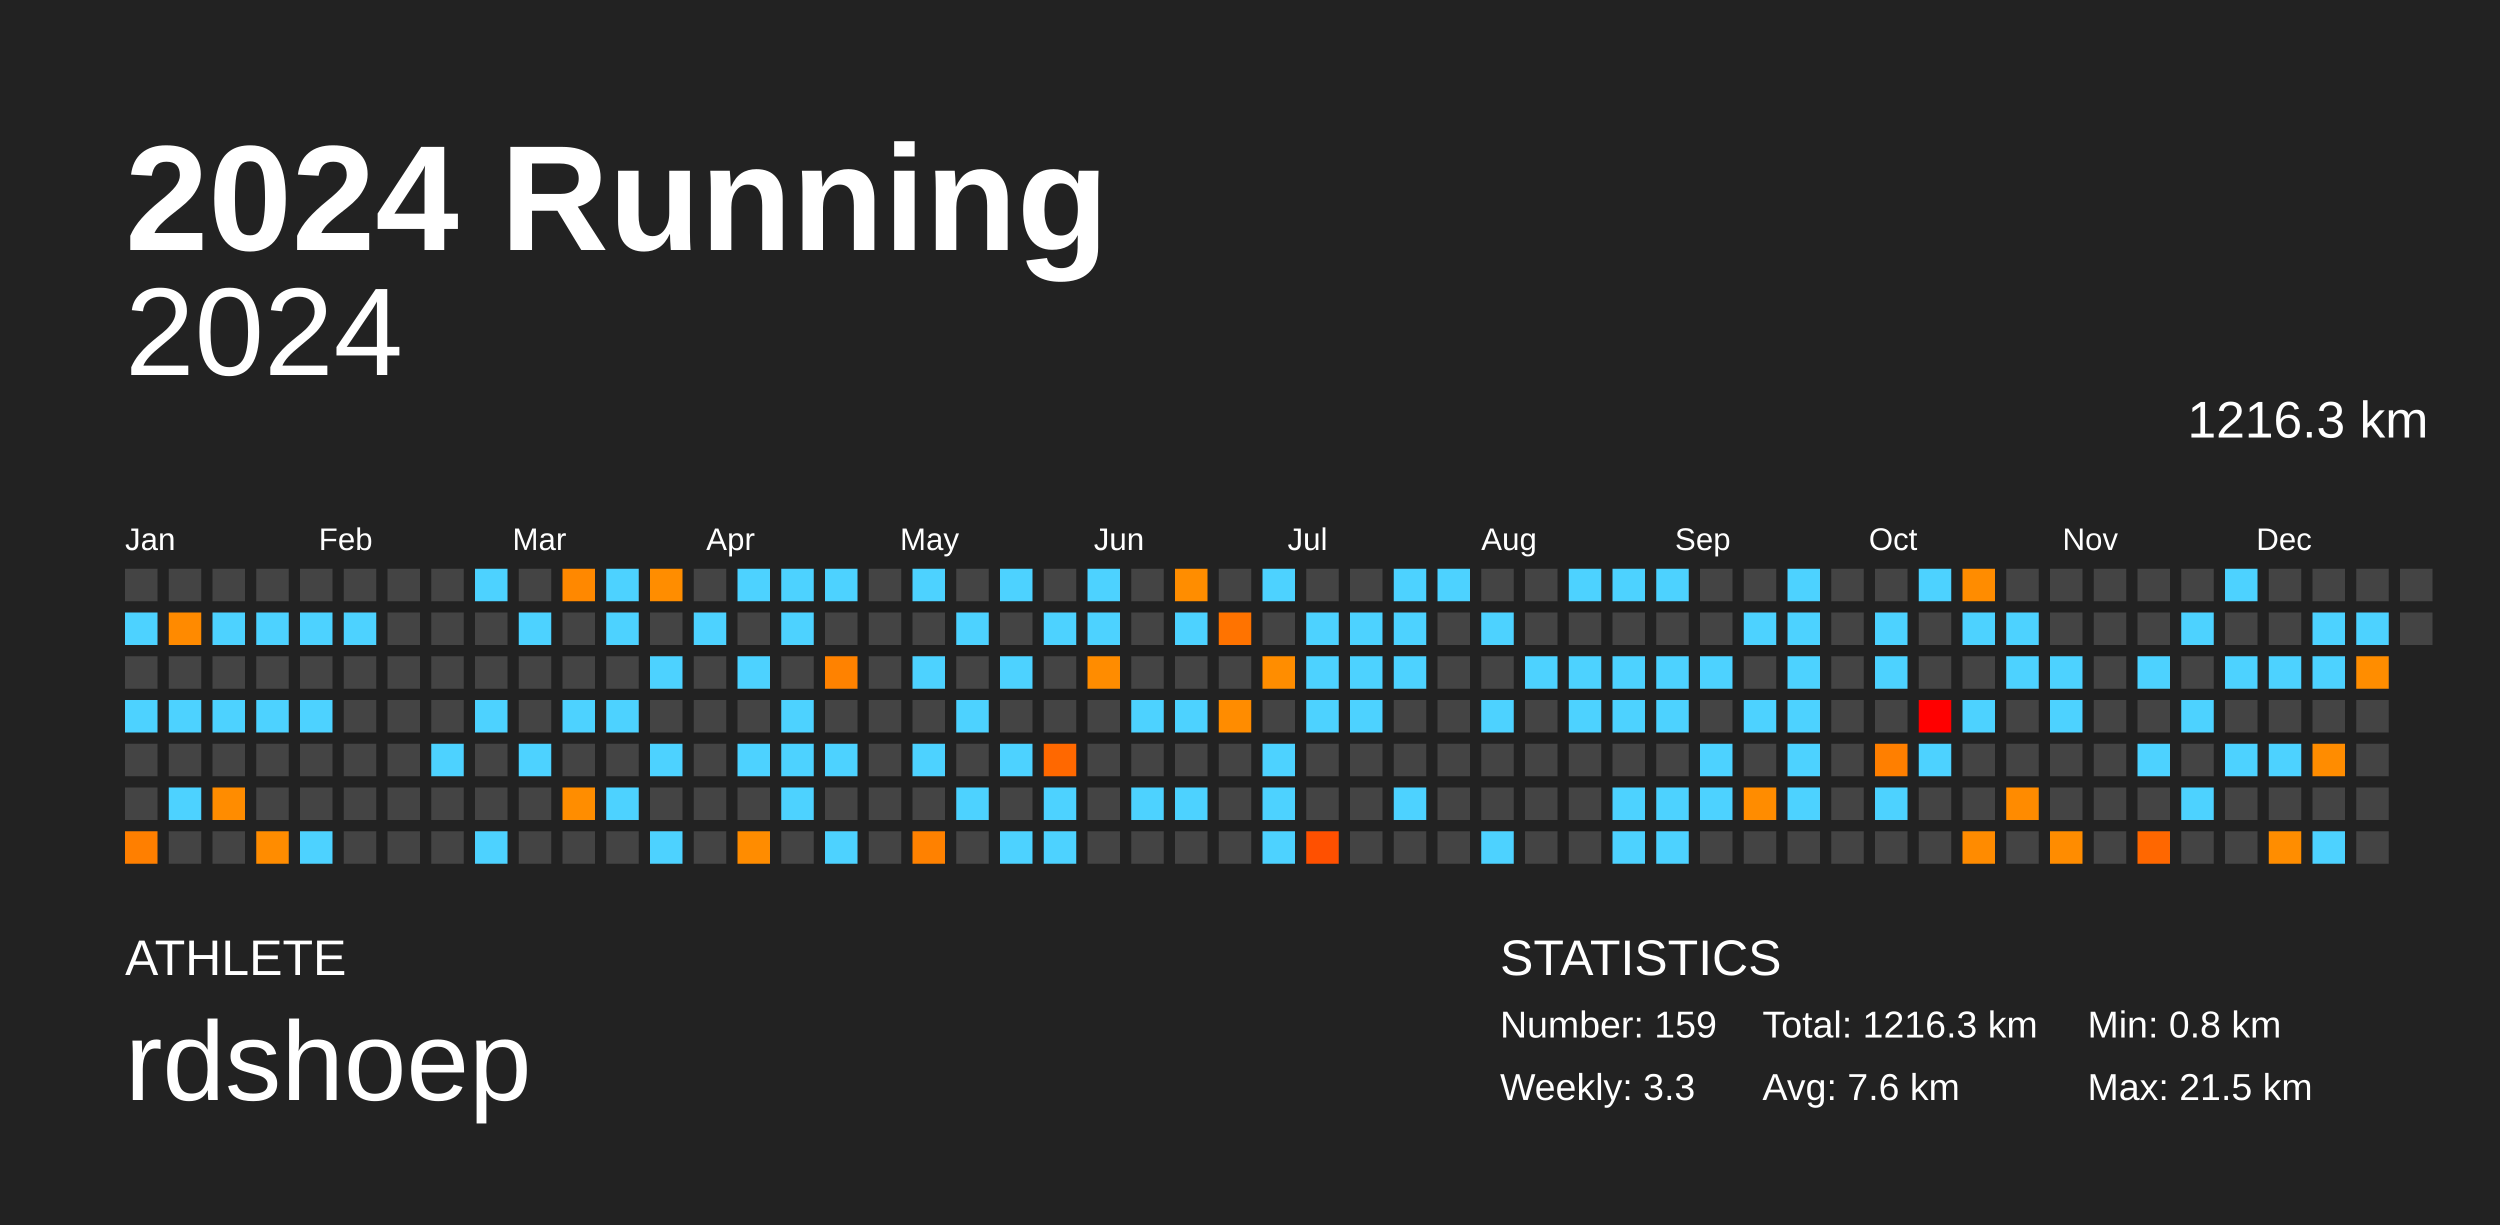
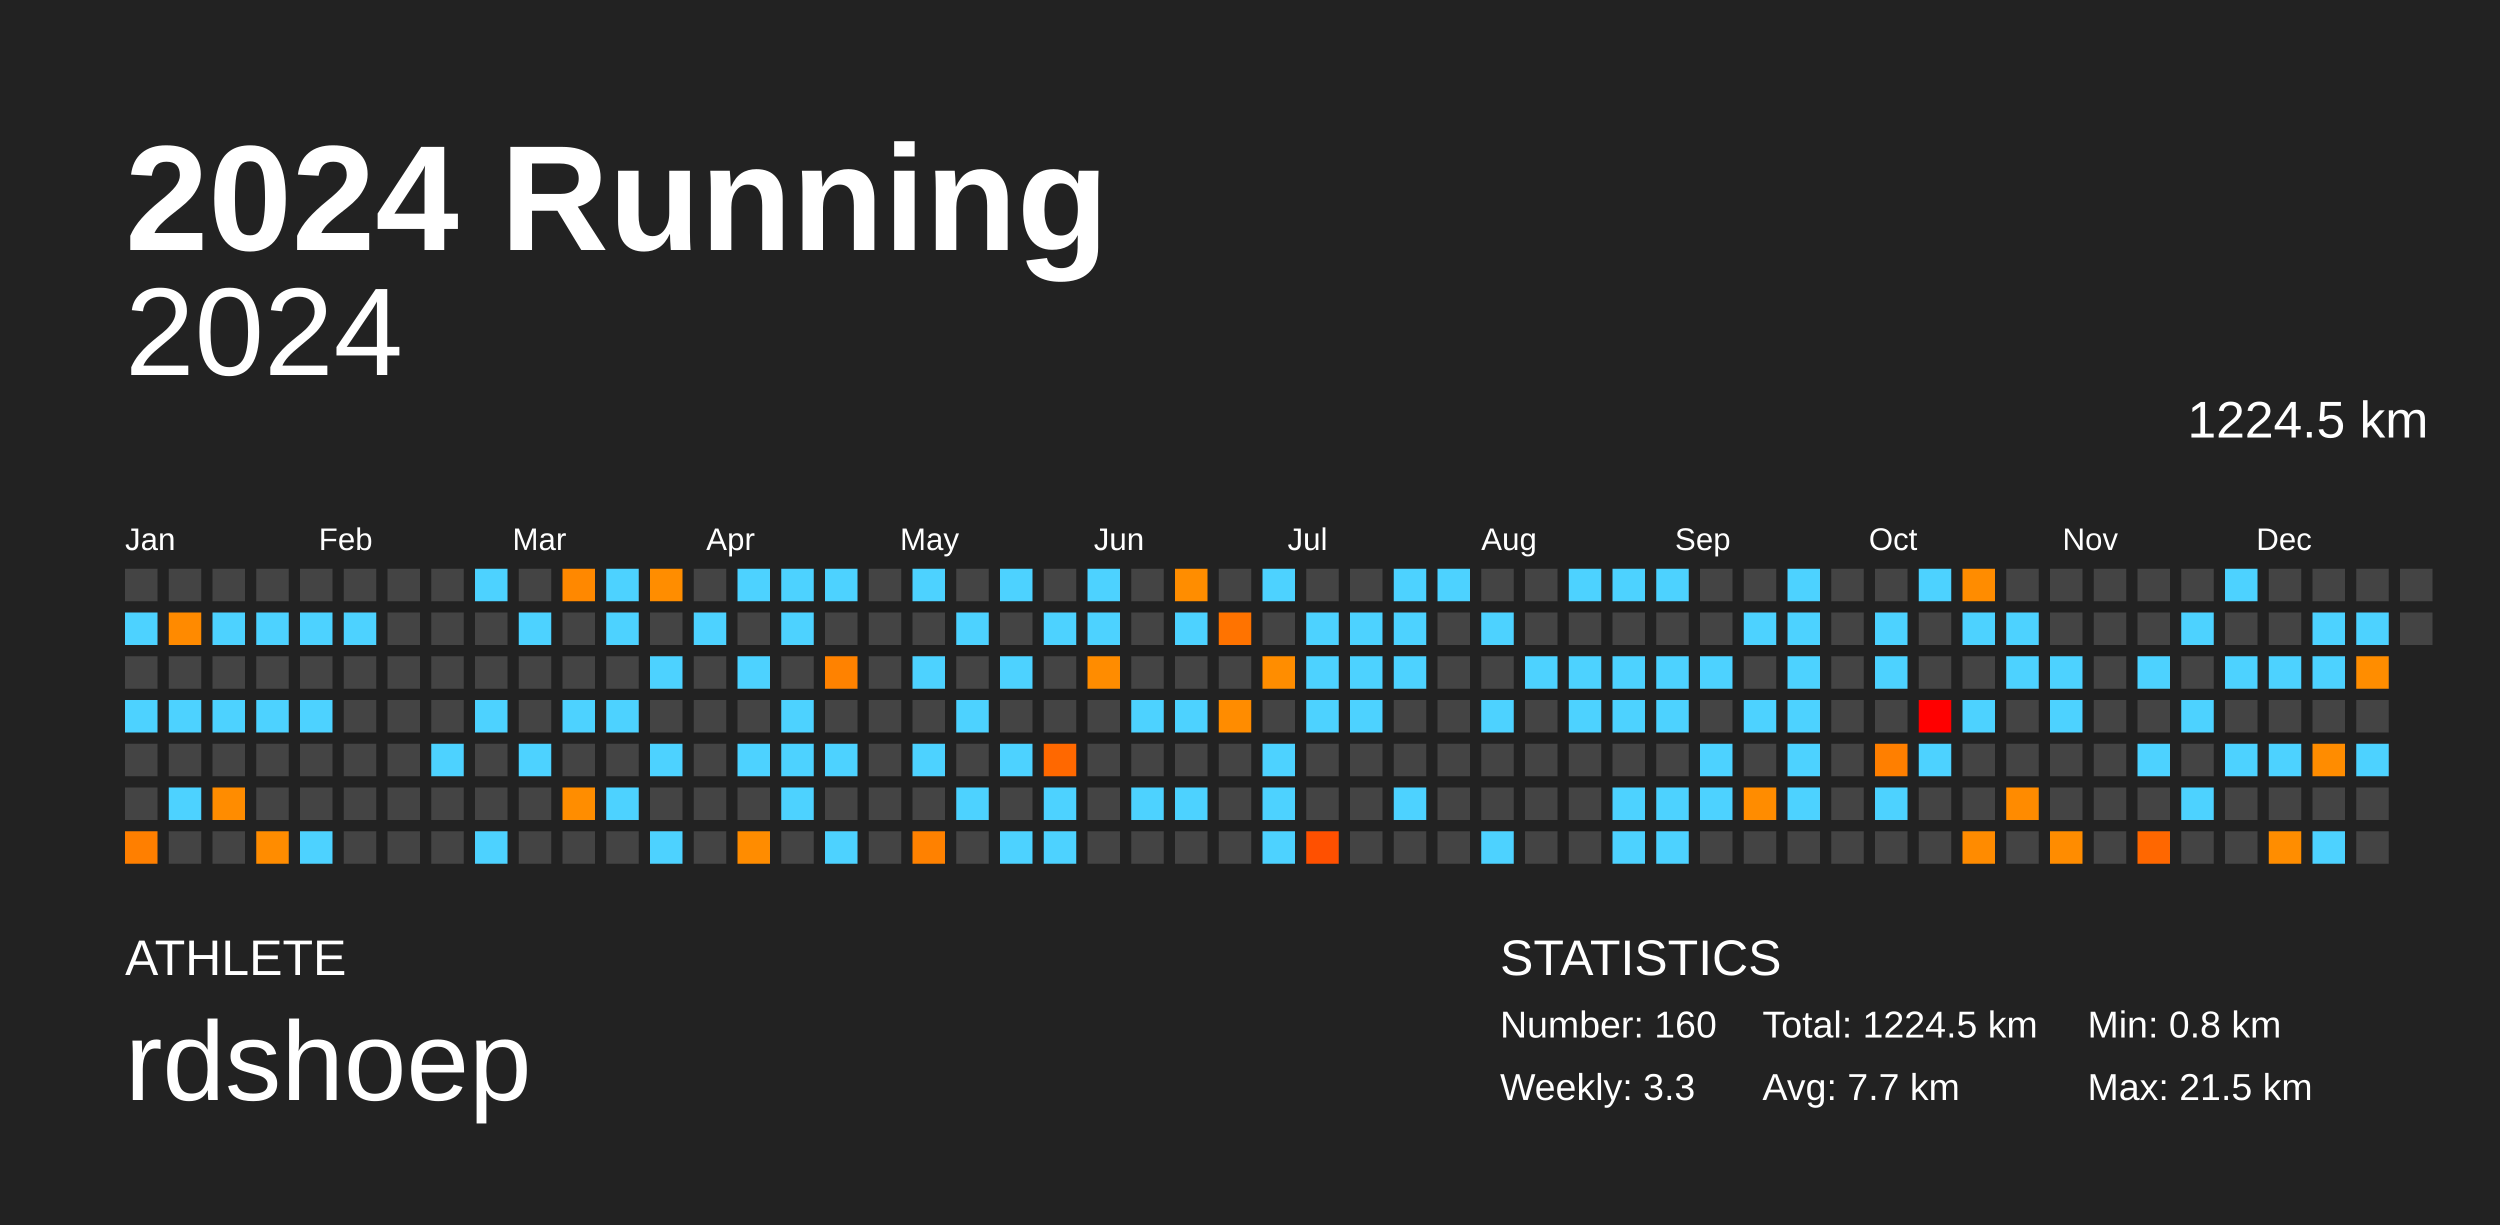
<svg xmlns="http://www.w3.org/2000/svg" baseProfile="full" height="98mm" version="1.1" viewBox="0,0,200,98" width="200mm">
  <defs />
  <rect fill="#222222" height="98" width="200" x="0" y="0" />
  <text fill="#FFFFFF" style="font-size:12px; font-family:Arial; font-weight:bold;" x="10" y="20">2024 Running</text>
  <text fill="#FFFFFF" style="font-size:4px; font-family:Arial" x="10" y="78">ATHLETE</text>
  <text fill="#FFFFFF" style="font-size:9px; font-family:Arial" x="10" y="88">rdshoep</text>
  <text fill="#FFFFFF" style="font-size:4px; font-family:Arial" x="120" y="78">STATISTICS</text>
-   <text fill="#FFFFFF" style="font-size:3px; font-family:Arial" x="120" y="83">Number: 159</text>
+   <text fill="#FFFFFF" style="font-size:3px; font-family:Arial" x="120" y="83">Number: 160</text>
  <text fill="#FFFFFF" style="font-size:3px; font-family:Arial" x="120" y="88">Weekly: 3.3</text>
-   <text fill="#FFFFFF" style="font-size:3px; font-family:Arial" x="141" y="83">Total: 1216.3 km</text>
-   <text fill="#FFFFFF" style="font-size:3px; font-family:Arial" x="141" y="88">Avg: 7.6 km</text>
+   <text fill="#FFFFFF" style="font-size:3px; font-family:Arial" x="141" y="83">Total: 1224.5 km</text>
+   <text fill="#FFFFFF" style="font-size:3px; font-family:Arial" x="141" y="88">Avg: 7.7 km</text>
  <text fill="#FFFFFF" style="font-size:3px; font-family:Arial" x="167" y="83">Min: 0.8 km</text>
  <text fill="#FFFFFF" style="font-size:3px; font-family:Arial" x="167" y="88">Max: 21.5 km</text>
  <text alignment-baseline="hanging" fill="#FFFFFF" style="font-size:10.0px; font-family:Arial;" x="10" y="30">2024</text>
-   <text alignment-baseline="hanging" fill="#FFFFFF" style="font-size:4.125px; font-family:Arial;" x="175" y="35">1216.3 km</text>
+   <text alignment-baseline="hanging" fill="#FFFFFF" style="font-size:4.125px; font-family:Arial;" x="175" y="35">1224.5 km</text>
  <text fill="#FFFFFF" style="font-size:2.5px; font-family:Arial" x="10.0" y="44">Jan</text>
  <text fill="#FFFFFF" style="font-size:2.5px; font-family:Arial" x="25.5" y="44">Feb</text>
  <text fill="#FFFFFF" style="font-size:2.5px; font-family:Arial" x="41.0" y="44">Mar</text>
  <text fill="#FFFFFF" style="font-size:2.5px; font-family:Arial" x="56.5" y="44">Apr</text>
  <text fill="#FFFFFF" style="font-size:2.5px; font-family:Arial" x="72.0" y="44">May</text>
  <text fill="#FFFFFF" style="font-size:2.5px; font-family:Arial" x="87.5" y="44">Jun</text>
  <text fill="#FFFFFF" style="font-size:2.5px; font-family:Arial" x="103.0" y="44">Jul</text>
  <text fill="#FFFFFF" style="font-size:2.5px; font-family:Arial" x="118.5" y="44">Aug</text>
  <text fill="#FFFFFF" style="font-size:2.5px; font-family:Arial" x="134.0" y="44">Sep</text>
  <text fill="#FFFFFF" style="font-size:2.5px; font-family:Arial" x="149.5" y="44">Oct</text>
  <text fill="#FFFFFF" style="font-size:2.5px; font-family:Arial" x="165.0" y="44">Nov</text>
  <text fill="#FFFFFF" style="font-size:2.5px; font-family:Arial" x="180.5" y="44">Dec</text>
  <rect fill="#444444" height="2.6" width="2.6" x="10.0" y="45.5" />
  <rect fill="#4dd2ff" height="2.6" width="2.6" x="10.0" y="49.0" />
  <rect fill="#444444" height="2.6" width="2.6" x="10.0" y="52.5" />
  <rect fill="#4dd2ff" height="2.6" width="2.6" x="10.0" y="56.0" />
  <rect fill="#444444" height="2.6" width="2.6" x="10.0" y="59.5" />
  <rect fill="#444444" height="2.6" width="2.6" x="10.0" y="63.0" />
  <rect fill="#ff7f00" height="2.6" width="2.6" x="10.0" y="66.5" />
  <rect fill="#444444" height="2.6" width="2.6" x="13.5" y="45.5" />
  <rect fill="#ff8a00" height="2.6" width="2.6" x="13.5" y="49.0" />
  <rect fill="#444444" height="2.6" width="2.6" x="13.5" y="52.5" />
  <rect fill="#4dd2ff" height="2.6" width="2.6" x="13.5" y="56.0" />
  <rect fill="#444444" height="2.6" width="2.6" x="13.5" y="59.5" />
  <rect fill="#4dd2ff" height="2.6" width="2.6" x="13.5" y="63.0" />
  <rect fill="#444444" height="2.6" width="2.6" x="13.5" y="66.5" />
  <rect fill="#444444" height="2.6" width="2.6" x="17.0" y="45.5" />
  <rect fill="#4dd2ff" height="2.6" width="2.6" x="17.0" y="49.0" />
  <rect fill="#444444" height="2.6" width="2.6" x="17.0" y="52.5" />
  <rect fill="#4dd2ff" height="2.6" width="2.6" x="17.0" y="56.0" />
  <rect fill="#444444" height="2.6" width="2.6" x="17.0" y="59.5" />
  <rect fill="#ff8c00" height="2.6" width="2.6" x="17.0" y="63.0" />
  <rect fill="#444444" height="2.6" width="2.6" x="17.0" y="66.5" />
  <rect fill="#444444" height="2.6" width="2.6" x="20.5" y="45.5" />
  <rect fill="#4dd2ff" height="2.6" width="2.6" x="20.5" y="49.0" />
  <rect fill="#444444" height="2.6" width="2.6" x="20.5" y="52.5" />
  <rect fill="#4dd2ff" height="2.6" width="2.6" x="20.5" y="56.0" />
  <rect fill="#444444" height="2.6" width="2.6" x="20.5" y="59.5" />
  <rect fill="#444444" height="2.6" width="2.6" x="20.5" y="63.0" />
  <rect fill="#ff8c00" height="2.6" width="2.6" x="20.5" y="66.5" />
  <rect fill="#444444" height="2.6" width="2.6" x="24.0" y="45.5" />
  <rect fill="#4dd2ff" height="2.6" width="2.6" x="24.0" y="49.0" />
  <rect fill="#444444" height="2.6" width="2.6" x="24.0" y="52.5" />
  <rect fill="#4dd2ff" height="2.6" width="2.6" x="24.0" y="56.0" />
  <rect fill="#444444" height="2.6" width="2.6" x="24.0" y="59.5" />
  <rect fill="#444444" height="2.6" width="2.6" x="24.0" y="63.0" />
  <rect fill="#4dd2ff" height="2.6" width="2.6" x="24.0" y="66.5" />
  <rect fill="#444444" height="2.6" width="2.6" x="27.5" y="45.5" />
  <rect fill="#4dd2ff" height="2.6" width="2.6" x="27.5" y="49.0" />
  <rect fill="#444444" height="2.6" width="2.6" x="27.5" y="52.5" />
  <rect fill="#444444" height="2.6" width="2.6" x="27.5" y="56.0" />
  <rect fill="#444444" height="2.6" width="2.6" x="27.5" y="59.5" />
  <rect fill="#444444" height="2.6" width="2.6" x="27.5" y="63.0" />
  <rect fill="#444444" height="2.6" width="2.6" x="27.5" y="66.5" />
  <rect fill="#444444" height="2.6" width="2.6" x="31.0" y="45.5" />
  <rect fill="#444444" height="2.6" width="2.6" x="31.0" y="49.0" />
  <rect fill="#444444" height="2.6" width="2.6" x="31.0" y="52.5" />
  <rect fill="#444444" height="2.6" width="2.6" x="31.0" y="56.0" />
  <rect fill="#444444" height="2.6" width="2.6" x="31.0" y="59.5" />
  <rect fill="#444444" height="2.6" width="2.6" x="31.0" y="63.0" />
  <rect fill="#444444" height="2.6" width="2.6" x="31.0" y="66.5" />
  <rect fill="#444444" height="2.6" width="2.6" x="34.5" y="45.5" />
  <rect fill="#444444" height="2.6" width="2.6" x="34.5" y="49.0" />
  <rect fill="#444444" height="2.6" width="2.6" x="34.5" y="52.5" />
  <rect fill="#444444" height="2.6" width="2.6" x="34.5" y="56.0" />
  <rect fill="#4dd2ff" height="2.6" width="2.6" x="34.5" y="59.5" />
  <rect fill="#444444" height="2.6" width="2.6" x="34.5" y="63.0" />
  <rect fill="#444444" height="2.6" width="2.6" x="34.5" y="66.5" />
  <rect fill="#4dd2ff" height="2.6" width="2.6" x="38.0" y="45.5" />
  <rect fill="#444444" height="2.6" width="2.6" x="38.0" y="49.0" />
  <rect fill="#444444" height="2.6" width="2.6" x="38.0" y="52.5" />
  <rect fill="#4dd2ff" height="2.6" width="2.6" x="38.0" y="56.0" />
  <rect fill="#444444" height="2.6" width="2.6" x="38.0" y="59.5" />
  <rect fill="#444444" height="2.6" width="2.6" x="38.0" y="63.0" />
  <rect fill="#4dd2ff" height="2.6" width="2.6" x="38.0" y="66.5" />
  <rect fill="#444444" height="2.6" width="2.6" x="41.5" y="45.5" />
  <rect fill="#4dd2ff" height="2.6" width="2.6" x="41.5" y="49.0" />
  <rect fill="#444444" height="2.6" width="2.6" x="41.5" y="52.5" />
  <rect fill="#444444" height="2.6" width="2.6" x="41.5" y="56.0" />
  <rect fill="#4dd2ff" height="2.6" width="2.6" x="41.5" y="59.5" />
  <rect fill="#444444" height="2.6" width="2.6" x="41.5" y="63.0" />
  <rect fill="#444444" height="2.6" width="2.6" x="41.5" y="66.5" />
  <rect fill="#ff8800" height="2.6" width="2.6" x="45.0" y="45.5" />
  <rect fill="#444444" height="2.6" width="2.6" x="45.0" y="49.0" />
  <rect fill="#444444" height="2.6" width="2.6" x="45.0" y="52.5" />
  <rect fill="#4dd2ff" height="2.6" width="2.6" x="45.0" y="56.0" />
  <rect fill="#444444" height="2.6" width="2.6" x="45.0" y="59.5" />
  <rect fill="#ff8d00" height="2.6" width="2.6" x="45.0" y="63.0" />
  <rect fill="#444444" height="2.6" width="2.6" x="45.0" y="66.5" />
  <rect fill="#4dd2ff" height="2.6" width="2.6" x="48.5" y="45.5" />
  <rect fill="#4dd2ff" height="2.6" width="2.6" x="48.5" y="49.0" />
  <rect fill="#444444" height="2.6" width="2.6" x="48.5" y="52.5" />
  <rect fill="#4dd2ff" height="2.6" width="2.6" x="48.5" y="56.0" />
  <rect fill="#444444" height="2.6" width="2.6" x="48.5" y="59.5" />
  <rect fill="#4dd2ff" height="2.6" width="2.6" x="48.5" y="63.0" />
  <rect fill="#444444" height="2.6" width="2.6" x="48.5" y="66.5" />
  <rect fill="#ff8d00" height="2.6" width="2.6" x="52.0" y="45.5" />
  <rect fill="#444444" height="2.6" width="2.6" x="52.0" y="49.0" />
  <rect fill="#4dd2ff" height="2.6" width="2.6" x="52.0" y="52.5" />
  <rect fill="#444444" height="2.6" width="2.6" x="52.0" y="56.0" />
  <rect fill="#4dd2ff" height="2.6" width="2.6" x="52.0" y="59.5" />
  <rect fill="#444444" height="2.6" width="2.6" x="52.0" y="63.0" />
  <rect fill="#4dd2ff" height="2.6" width="2.6" x="52.0" y="66.5" />
  <rect fill="#444444" height="2.6" width="2.6" x="55.5" y="45.5" />
  <rect fill="#4dd2ff" height="2.6" width="2.6" x="55.5" y="49.0" />
  <rect fill="#444444" height="2.6" width="2.6" x="55.5" y="52.5" />
  <rect fill="#444444" height="2.6" width="2.6" x="55.5" y="56.0" />
  <rect fill="#444444" height="2.6" width="2.6" x="55.5" y="59.5" />
  <rect fill="#444444" height="2.6" width="2.6" x="55.5" y="63.0" />
  <rect fill="#444444" height="2.6" width="2.6" x="55.5" y="66.5" />
  <rect fill="#4dd2ff" height="2.6" width="2.6" x="59.0" y="45.5" />
  <rect fill="#444444" height="2.6" width="2.6" x="59.0" y="49.0" />
  <rect fill="#4dd2ff" height="2.6" width="2.6" x="59.0" y="52.5" />
  <rect fill="#444444" height="2.6" width="2.6" x="59.0" y="56.0" />
  <rect fill="#4dd2ff" height="2.6" width="2.6" x="59.0" y="59.5" />
  <rect fill="#444444" height="2.6" width="2.6" x="59.0" y="63.0" />
  <rect fill="#ff8c00" height="2.6" width="2.6" x="59.0" y="66.5" />
  <rect fill="#4dd2ff" height="2.6" width="2.6" x="62.5" y="45.5" />
  <rect fill="#4dd2ff" height="2.6" width="2.6" x="62.5" y="49.0" />
  <rect fill="#444444" height="2.6" width="2.6" x="62.5" y="52.5" />
  <rect fill="#4dd2ff" height="2.6" width="2.6" x="62.5" y="56.0" />
  <rect fill="#4dd2ff" height="2.6" width="2.6" x="62.5" y="59.5" />
  <rect fill="#4dd2ff" height="2.6" width="2.6" x="62.5" y="63.0" />
  <rect fill="#444444" height="2.6" width="2.6" x="62.5" y="66.5" />
  <rect fill="#4dd2ff" height="2.6" width="2.6" x="66.0" y="45.5" />
  <rect fill="#444444" height="2.6" width="2.6" x="66.0" y="49.0" />
  <rect fill="#ff8200" height="2.6" width="2.6" x="66.0" y="52.5" />
  <rect fill="#444444" height="2.6" width="2.6" x="66.0" y="56.0" />
  <rect fill="#4dd2ff" height="2.6" width="2.6" x="66.0" y="59.5" />
  <rect fill="#444444" height="2.6" width="2.6" x="66.0" y="63.0" />
  <rect fill="#4dd2ff" height="2.6" width="2.6" x="66.0" y="66.5" />
  <rect fill="#444444" height="2.6" width="2.6" x="69.5" y="45.5" />
  <rect fill="#444444" height="2.6" width="2.6" x="69.5" y="49.0" />
  <rect fill="#444444" height="2.6" width="2.6" x="69.5" y="52.5" />
  <rect fill="#444444" height="2.6" width="2.6" x="69.5" y="56.0" />
  <rect fill="#444444" height="2.6" width="2.6" x="69.5" y="59.5" />
  <rect fill="#444444" height="2.6" width="2.6" x="69.5" y="63.0" />
  <rect fill="#444444" height="2.6" width="2.6" x="69.5" y="66.5" />
  <rect fill="#4dd2ff" height="2.6" width="2.6" x="73.0" y="45.5" />
  <rect fill="#444444" height="2.6" width="2.6" x="73.0" y="49.0" />
  <rect fill="#4dd2ff" height="2.6" width="2.6" x="73.0" y="52.5" />
  <rect fill="#444444" height="2.6" width="2.6" x="73.0" y="56.0" />
  <rect fill="#4dd2ff" height="2.6" width="2.6" x="73.0" y="59.5" />
  <rect fill="#444444" height="2.6" width="2.6" x="73.0" y="63.0" />
  <rect fill="#ff8100" height="2.6" width="2.6" x="73.0" y="66.5" />
  <rect fill="#444444" height="2.6" width="2.6" x="76.5" y="45.5" />
  <rect fill="#4dd2ff" height="2.6" width="2.6" x="76.5" y="49.0" />
  <rect fill="#444444" height="2.6" width="2.6" x="76.5" y="52.5" />
  <rect fill="#4dd2ff" height="2.6" width="2.6" x="76.5" y="56.0" />
  <rect fill="#444444" height="2.6" width="2.6" x="76.5" y="59.5" />
  <rect fill="#4dd2ff" height="2.6" width="2.6" x="76.5" y="63.0" />
  <rect fill="#444444" height="2.6" width="2.6" x="76.5" y="66.5" />
  <rect fill="#4dd2ff" height="2.6" width="2.6" x="80.0" y="45.5" />
  <rect fill="#444444" height="2.6" width="2.6" x="80.0" y="49.0" />
  <rect fill="#4dd2ff" height="2.6" width="2.6" x="80.0" y="52.5" />
  <rect fill="#444444" height="2.6" width="2.6" x="80.0" y="56.0" />
  <rect fill="#4dd2ff" height="2.6" width="2.6" x="80.0" y="59.5" />
  <rect fill="#444444" height="2.6" width="2.6" x="80.0" y="63.0" />
  <rect fill="#4dd2ff" height="2.6" width="2.6" x="80.0" y="66.5" />
  <rect fill="#444444" height="2.6" width="2.6" x="83.5" y="45.5" />
  <rect fill="#4dd2ff" height="2.6" width="2.6" x="83.5" y="49.0" />
  <rect fill="#444444" height="2.6" width="2.6" x="83.5" y="52.5" />
  <rect fill="#444444" height="2.6" width="2.6" x="83.5" y="56.0" />
  <rect fill="#ff6800" height="2.6" width="2.6" x="83.5" y="59.5" />
  <rect fill="#4dd2ff" height="2.6" width="2.6" x="83.5" y="63.0" />
  <rect fill="#4dd2ff" height="2.6" width="2.6" x="83.5" y="66.5" />
  <rect fill="#4dd2ff" height="2.6" width="2.6" x="87.0" y="45.5" />
  <rect fill="#4dd2ff" height="2.6" width="2.6" x="87.0" y="49.0" />
  <rect fill="#ff8c00" height="2.6" width="2.6" x="87.0" y="52.5" />
  <rect fill="#444444" height="2.6" width="2.6" x="87.0" y="56.0" />
  <rect fill="#444444" height="2.6" width="2.6" x="87.0" y="59.5" />
  <rect fill="#444444" height="2.6" width="2.6" x="87.0" y="63.0" />
  <rect fill="#444444" height="2.6" width="2.6" x="87.0" y="66.5" />
  <rect fill="#444444" height="2.6" width="2.6" x="90.5" y="45.5" />
  <rect fill="#444444" height="2.6" width="2.6" x="90.5" y="49.0" />
  <rect fill="#444444" height="2.6" width="2.6" x="90.5" y="52.5" />
  <rect fill="#4dd2ff" height="2.6" width="2.6" x="90.5" y="56.0" />
  <rect fill="#444444" height="2.6" width="2.6" x="90.5" y="59.5" />
  <rect fill="#4dd2ff" height="2.6" width="2.6" x="90.5" y="63.0" />
  <rect fill="#444444" height="2.6" width="2.6" x="90.5" y="66.5" />
  <rect fill="#ff8d00" height="2.6" width="2.6" x="94.0" y="45.5" />
  <rect fill="#4dd2ff" height="2.6" width="2.6" x="94.0" y="49.0" />
  <rect fill="#444444" height="2.6" width="2.6" x="94.0" y="52.5" />
  <rect fill="#4dd2ff" height="2.6" width="2.6" x="94.0" y="56.0" />
  <rect fill="#444444" height="2.6" width="2.6" x="94.0" y="59.5" />
  <rect fill="#4dd2ff" height="2.6" width="2.6" x="94.0" y="63.0" />
  <rect fill="#444444" height="2.6" width="2.6" x="94.0" y="66.5" />
  <rect fill="#444444" height="2.6" width="2.6" x="97.5" y="45.5" />
  <rect fill="#ff7300" height="2.6" width="2.6" x="97.5" y="49.0" />
  <rect fill="#444444" height="2.6" width="2.6" x="97.5" y="52.5" />
  <rect fill="#ff8c00" height="2.6" width="2.6" x="97.5" y="56.0" />
  <rect fill="#444444" height="2.6" width="2.6" x="97.5" y="59.5" />
  <rect fill="#444444" height="2.6" width="2.6" x="97.5" y="63.0" />
  <rect fill="#444444" height="2.6" width="2.6" x="97.5" y="66.5" />
  <rect fill="#4dd2ff" height="2.6" width="2.6" x="101.0" y="45.5" />
  <rect fill="#444444" height="2.6" width="2.6" x="101.0" y="49.0" />
  <rect fill="#ff8d00" height="2.6" width="2.6" x="101.0" y="52.5" />
  <rect fill="#444444" height="2.6" width="2.6" x="101.0" y="56.0" />
  <rect fill="#4dd2ff" height="2.6" width="2.6" x="101.0" y="59.5" />
  <rect fill="#4dd2ff" height="2.6" width="2.6" x="101.0" y="63.0" />
  <rect fill="#4dd2ff" height="2.6" width="2.6" x="101.0" y="66.5" />
  <rect fill="#444444" height="2.6" width="2.6" x="104.5" y="45.5" />
  <rect fill="#4dd2ff" height="2.6" width="2.6" x="104.5" y="49.0" />
  <rect fill="#4dd2ff" height="2.6" width="2.6" x="104.5" y="52.5" />
  <rect fill="#4dd2ff" height="2.6" width="2.6" x="104.5" y="56.0" />
  <rect fill="#444444" height="2.6" width="2.6" x="104.5" y="59.5" />
  <rect fill="#444444" height="2.6" width="2.6" x="104.5" y="63.0" />
  <rect fill="#ff5000" height="2.6" width="2.6" x="104.5" y="66.5" />
  <rect fill="#444444" height="2.6" width="2.6" x="108.0" y="45.5" />
  <rect fill="#4dd2ff" height="2.6" width="2.6" x="108.0" y="49.0" />
  <rect fill="#4dd2ff" height="2.6" width="2.6" x="108.0" y="52.5" />
  <rect fill="#4dd2ff" height="2.6" width="2.6" x="108.0" y="56.0" />
  <rect fill="#444444" height="2.6" width="2.6" x="108.0" y="59.5" />
  <rect fill="#444444" height="2.6" width="2.6" x="108.0" y="63.0" />
  <rect fill="#444444" height="2.6" width="2.6" x="108.0" y="66.5" />
  <rect fill="#4dd2ff" height="2.6" width="2.6" x="111.5" y="45.5" />
  <rect fill="#4dd2ff" height="2.6" width="2.6" x="111.5" y="49.0" />
  <rect fill="#4dd2ff" height="2.6" width="2.6" x="111.5" y="52.5" />
  <rect fill="#444444" height="2.6" width="2.6" x="111.5" y="56.0" />
  <rect fill="#444444" height="2.6" width="2.6" x="111.5" y="59.5" />
  <rect fill="#4dd2ff" height="2.6" width="2.6" x="111.5" y="63.0" />
  <rect fill="#444444" height="2.6" width="2.6" x="111.5" y="66.5" />
  <rect fill="#4dd2ff" height="2.6" width="2.6" x="115.0" y="45.5" />
  <rect fill="#444444" height="2.6" width="2.6" x="115.0" y="49.0" />
  <rect fill="#444444" height="2.6" width="2.6" x="115.0" y="52.5" />
  <rect fill="#444444" height="2.6" width="2.6" x="115.0" y="56.0" />
  <rect fill="#444444" height="2.6" width="2.6" x="115.0" y="59.5" />
  <rect fill="#444444" height="2.6" width="2.6" x="115.0" y="63.0" />
  <rect fill="#444444" height="2.6" width="2.6" x="115.0" y="66.5" />
  <rect fill="#444444" height="2.6" width="2.6" x="118.5" y="45.5" />
  <rect fill="#4dd2ff" height="2.6" width="2.6" x="118.5" y="49.0" />
  <rect fill="#444444" height="2.6" width="2.6" x="118.5" y="52.5" />
  <rect fill="#4dd2ff" height="2.6" width="2.6" x="118.5" y="56.0" />
  <rect fill="#444444" height="2.6" width="2.6" x="118.5" y="59.5" />
  <rect fill="#444444" height="2.6" width="2.6" x="118.5" y="63.0" />
  <rect fill="#4dd2ff" height="2.6" width="2.6" x="118.5" y="66.5" />
  <rect fill="#444444" height="2.6" width="2.6" x="122.0" y="45.5" />
  <rect fill="#444444" height="2.6" width="2.6" x="122.0" y="49.0" />
  <rect fill="#4dd2ff" height="2.6" width="2.6" x="122.0" y="52.5" />
  <rect fill="#444444" height="2.6" width="2.6" x="122.0" y="56.0" />
  <rect fill="#444444" height="2.6" width="2.6" x="122.0" y="59.5" />
  <rect fill="#444444" height="2.6" width="2.6" x="122.0" y="63.0" />
  <rect fill="#444444" height="2.6" width="2.6" x="122.0" y="66.5" />
  <rect fill="#4dd2ff" height="2.6" width="2.6" x="125.5" y="45.5" />
  <rect fill="#444444" height="2.6" width="2.6" x="125.5" y="49.0" />
  <rect fill="#4dd2ff" height="2.6" width="2.6" x="125.5" y="52.5" />
  <rect fill="#4dd2ff" height="2.6" width="2.6" x="125.5" y="56.0" />
  <rect fill="#444444" height="2.6" width="2.6" x="125.5" y="59.5" />
  <rect fill="#444444" height="2.6" width="2.6" x="125.5" y="63.0" />
  <rect fill="#444444" height="2.6" width="2.6" x="125.5" y="66.5" />
  <rect fill="#4dd2ff" height="2.6" width="2.6" x="129.0" y="45.5" />
  <rect fill="#444444" height="2.6" width="2.6" x="129.0" y="49.0" />
  <rect fill="#4dd2ff" height="2.6" width="2.6" x="129.0" y="52.5" />
  <rect fill="#4dd2ff" height="2.6" width="2.6" x="129.0" y="56.0" />
  <rect fill="#444444" height="2.6" width="2.6" x="129.0" y="59.5" />
  <rect fill="#4dd2ff" height="2.6" width="2.6" x="129.0" y="63.0" />
  <rect fill="#4dd2ff" height="2.6" width="2.6" x="129.0" y="66.5" />
  <rect fill="#4dd2ff" height="2.6" width="2.6" x="132.5" y="45.5" />
  <rect fill="#444444" height="2.6" width="2.6" x="132.5" y="49.0" />
  <rect fill="#4dd2ff" height="2.6" width="2.6" x="132.5" y="52.5" />
  <rect fill="#4dd2ff" height="2.6" width="2.6" x="132.5" y="56.0" />
  <rect fill="#444444" height="2.6" width="2.6" x="132.5" y="59.5" />
  <rect fill="#4dd2ff" height="2.6" width="2.6" x="132.5" y="63.0" />
  <rect fill="#4dd2ff" height="2.6" width="2.6" x="132.5" y="66.5" />
  <rect fill="#444444" height="2.6" width="2.6" x="136.0" y="45.5" />
  <rect fill="#444444" height="2.6" width="2.6" x="136.0" y="49.0" />
  <rect fill="#4dd2ff" height="2.6" width="2.6" x="136.0" y="52.5" />
  <rect fill="#444444" height="2.6" width="2.6" x="136.0" y="56.0" />
  <rect fill="#4dd2ff" height="2.6" width="2.6" x="136.0" y="59.5" />
  <rect fill="#4dd2ff" height="2.6" width="2.6" x="136.0" y="63.0" />
  <rect fill="#444444" height="2.6" width="2.6" x="136.0" y="66.5" />
  <rect fill="#444444" height="2.6" width="2.6" x="139.5" y="45.5" />
  <rect fill="#4dd2ff" height="2.6" width="2.6" x="139.5" y="49.0" />
  <rect fill="#444444" height="2.6" width="2.6" x="139.5" y="52.5" />
  <rect fill="#4dd2ff" height="2.6" width="2.6" x="139.5" y="56.0" />
  <rect fill="#444444" height="2.6" width="2.6" x="139.5" y="59.5" />
  <rect fill="#ff8c00" height="2.6" width="2.6" x="139.5" y="63.0" />
  <rect fill="#444444" height="2.6" width="2.6" x="139.5" y="66.5" />
  <rect fill="#4dd2ff" height="2.6" width="2.6" x="143.0" y="45.5" />
  <rect fill="#4dd2ff" height="2.6" width="2.6" x="143.0" y="49.0" />
  <rect fill="#4dd2ff" height="2.6" width="2.6" x="143.0" y="52.5" />
  <rect fill="#4dd2ff" height="2.6" width="2.6" x="143.0" y="56.0" />
  <rect fill="#4dd2ff" height="2.6" width="2.6" x="143.0" y="59.5" />
  <rect fill="#4dd2ff" height="2.6" width="2.6" x="143.0" y="63.0" />
  <rect fill="#444444" height="2.6" width="2.6" x="143.0" y="66.5" />
  <rect fill="#444444" height="2.6" width="2.6" x="146.5" y="45.5" />
  <rect fill="#444444" height="2.6" width="2.6" x="146.5" y="49.0" />
  <rect fill="#444444" height="2.6" width="2.6" x="146.5" y="52.5" />
  <rect fill="#444444" height="2.6" width="2.6" x="146.5" y="56.0" />
  <rect fill="#444444" height="2.6" width="2.6" x="146.5" y="59.5" />
  <rect fill="#444444" height="2.6" width="2.6" x="146.5" y="63.0" />
  <rect fill="#444444" height="2.6" width="2.6" x="146.5" y="66.5" />
  <rect fill="#444444" height="2.6" width="2.6" x="150.0" y="45.5" />
  <rect fill="#4dd2ff" height="2.6" width="2.6" x="150.0" y="49.0" />
  <rect fill="#4dd2ff" height="2.6" width="2.6" x="150.0" y="52.5" />
  <rect fill="#444444" height="2.6" width="2.6" x="150.0" y="56.0" />
  <rect fill="#ff7f00" height="2.6" width="2.6" x="150.0" y="59.5" />
  <rect fill="#4dd2ff" height="2.6" width="2.6" x="150.0" y="63.0" />
  <rect fill="#444444" height="2.6" width="2.6" x="150.0" y="66.5" />
  <rect fill="#4dd2ff" height="2.6" width="2.6" x="153.5" y="45.5" />
  <rect fill="#444444" height="2.6" width="2.6" x="153.5" y="49.0" />
  <rect fill="#444444" height="2.6" width="2.6" x="153.5" y="52.5" />
  <rect fill="red" height="2.6" width="2.6" x="153.5" y="56.0" />
  <rect fill="#4dd2ff" height="2.6" width="2.6" x="153.5" y="59.5" />
  <rect fill="#444444" height="2.6" width="2.6" x="153.5" y="63.0" />
  <rect fill="#444444" height="2.6" width="2.6" x="153.5" y="66.5" />
  <rect fill="#ff8c00" height="2.6" width="2.6" x="157.0" y="45.5" />
  <rect fill="#4dd2ff" height="2.6" width="2.6" x="157.0" y="49.0" />
  <rect fill="#444444" height="2.6" width="2.6" x="157.0" y="52.5" />
  <rect fill="#4dd2ff" height="2.6" width="2.6" x="157.0" y="56.0" />
  <rect fill="#444444" height="2.6" width="2.6" x="157.0" y="59.5" />
  <rect fill="#444444" height="2.6" width="2.6" x="157.0" y="63.0" />
  <rect fill="#ff8b00" height="2.6" width="2.6" x="157.0" y="66.5" />
  <rect fill="#444444" height="2.6" width="2.6" x="160.5" y="45.5" />
  <rect fill="#4dd2ff" height="2.6" width="2.6" x="160.5" y="49.0" />
  <rect fill="#4dd2ff" height="2.6" width="2.6" x="160.5" y="52.5" />
  <rect fill="#444444" height="2.6" width="2.6" x="160.5" y="56.0" />
  <rect fill="#444444" height="2.6" width="2.6" x="160.5" y="59.5" />
  <rect fill="#ff8b00" height="2.6" width="2.6" x="160.5" y="63.0" />
  <rect fill="#444444" height="2.6" width="2.6" x="160.5" y="66.5" />
  <rect fill="#444444" height="2.6" width="2.6" x="164.0" y="45.5" />
  <rect fill="#444444" height="2.6" width="2.6" x="164.0" y="49.0" />
  <rect fill="#4dd2ff" height="2.6" width="2.6" x="164.0" y="52.5" />
  <rect fill="#4dd2ff" height="2.6" width="2.6" x="164.0" y="56.0" />
  <rect fill="#444444" height="2.6" width="2.6" x="164.0" y="59.5" />
  <rect fill="#444444" height="2.6" width="2.6" x="164.0" y="63.0" />
  <rect fill="#ff8c00" height="2.6" width="2.6" x="164.0" y="66.5" />
  <rect fill="#444444" height="2.6" width="2.6" x="167.5" y="45.5" />
  <rect fill="#444444" height="2.6" width="2.6" x="167.5" y="49.0" />
  <rect fill="#444444" height="2.6" width="2.6" x="167.5" y="52.5" />
  <rect fill="#444444" height="2.6" width="2.6" x="167.5" y="56.0" />
  <rect fill="#444444" height="2.6" width="2.6" x="167.5" y="59.5" />
  <rect fill="#444444" height="2.6" width="2.6" x="167.5" y="63.0" />
  <rect fill="#444444" height="2.6" width="2.6" x="167.5" y="66.5" />
  <rect fill="#444444" height="2.6" width="2.6" x="171.0" y="45.5" />
  <rect fill="#444444" height="2.6" width="2.6" x="171.0" y="49.0" />
  <rect fill="#4dd2ff" height="2.6" width="2.6" x="171.0" y="52.5" />
  <rect fill="#444444" height="2.6" width="2.6" x="171.0" y="56.0" />
  <rect fill="#4dd2ff" height="2.6" width="2.6" x="171.0" y="59.5" />
  <rect fill="#444444" height="2.6" width="2.6" x="171.0" y="63.0" />
  <rect fill="#ff6700" height="2.6" width="2.6" x="171.0" y="66.5" />
  <rect fill="#444444" height="2.6" width="2.6" x="174.5" y="45.5" />
  <rect fill="#4dd2ff" height="2.6" width="2.6" x="174.5" y="49.0" />
  <rect fill="#444444" height="2.6" width="2.6" x="174.5" y="52.5" />
  <rect fill="#4dd2ff" height="2.6" width="2.6" x="174.5" y="56.0" />
  <rect fill="#444444" height="2.6" width="2.6" x="174.5" y="59.5" />
  <rect fill="#4dd2ff" height="2.6" width="2.6" x="174.5" y="63.0" />
  <rect fill="#444444" height="2.6" width="2.6" x="174.5" y="66.5" />
  <rect fill="#4dd2ff" height="2.6" width="2.6" x="178.0" y="45.5" />
  <rect fill="#444444" height="2.6" width="2.6" x="178.0" y="49.0" />
  <rect fill="#4dd2ff" height="2.6" width="2.6" x="178.0" y="52.5" />
  <rect fill="#444444" height="2.6" width="2.6" x="178.0" y="56.0" />
  <rect fill="#4dd2ff" height="2.6" width="2.6" x="178.0" y="59.5" />
  <rect fill="#444444" height="2.6" width="2.6" x="178.0" y="63.0" />
  <rect fill="#444444" height="2.6" width="2.6" x="178.0" y="66.5" />
  <rect fill="#444444" height="2.6" width="2.6" x="181.5" y="45.5" />
  <rect fill="#444444" height="2.6" width="2.6" x="181.5" y="49.0" />
  <rect fill="#4dd2ff" height="2.6" width="2.6" x="181.5" y="52.5" />
  <rect fill="#444444" height="2.6" width="2.6" x="181.5" y="56.0" />
  <rect fill="#4dd2ff" height="2.6" width="2.6" x="181.5" y="59.5" />
  <rect fill="#444444" height="2.6" width="2.6" x="181.5" y="63.0" />
  <rect fill="#ff8d00" height="2.6" width="2.6" x="181.5" y="66.5" />
  <rect fill="#444444" height="2.6" width="2.6" x="185.0" y="45.5" />
  <rect fill="#4dd2ff" height="2.6" width="2.6" x="185.0" y="49.0" />
  <rect fill="#4dd2ff" height="2.6" width="2.6" x="185.0" y="52.5" />
  <rect fill="#444444" height="2.6" width="2.6" x="185.0" y="56.0" />
  <rect fill="#ff8c00" height="2.6" width="2.6" x="185.0" y="59.5" />
  <rect fill="#444444" height="2.6" width="2.6" x="185.0" y="63.0" />
  <rect fill="#4dd2ff" height="2.6" width="2.6" x="185.0" y="66.5" />
  <rect fill="#444444" height="2.6" width="2.6" x="188.5" y="45.5" />
  <rect fill="#4dd2ff" height="2.6" width="2.6" x="188.5" y="49.0" />
  <rect fill="#ff8d00" height="2.6" width="2.6" x="188.5" y="52.5" />
  <rect fill="#444444" height="2.6" width="2.6" x="188.5" y="56.0" />
-   <rect fill="#444444" height="2.6" width="2.6" x="188.5" y="59.5" />
+   <rect fill="#4dd2ff" height="2.6" width="2.6" x="188.5" y="59.5" />
  <rect fill="#444444" height="2.6" width="2.6" x="188.5" y="63.0" />
  <rect fill="#444444" height="2.6" width="2.6" x="188.5" y="66.5" />
  <rect fill="#444444" height="2.6" width="2.6" x="192.0" y="45.5" />
  <rect fill="#444444" height="2.6" width="2.6" x="192.0" y="49.0" />
</svg>
